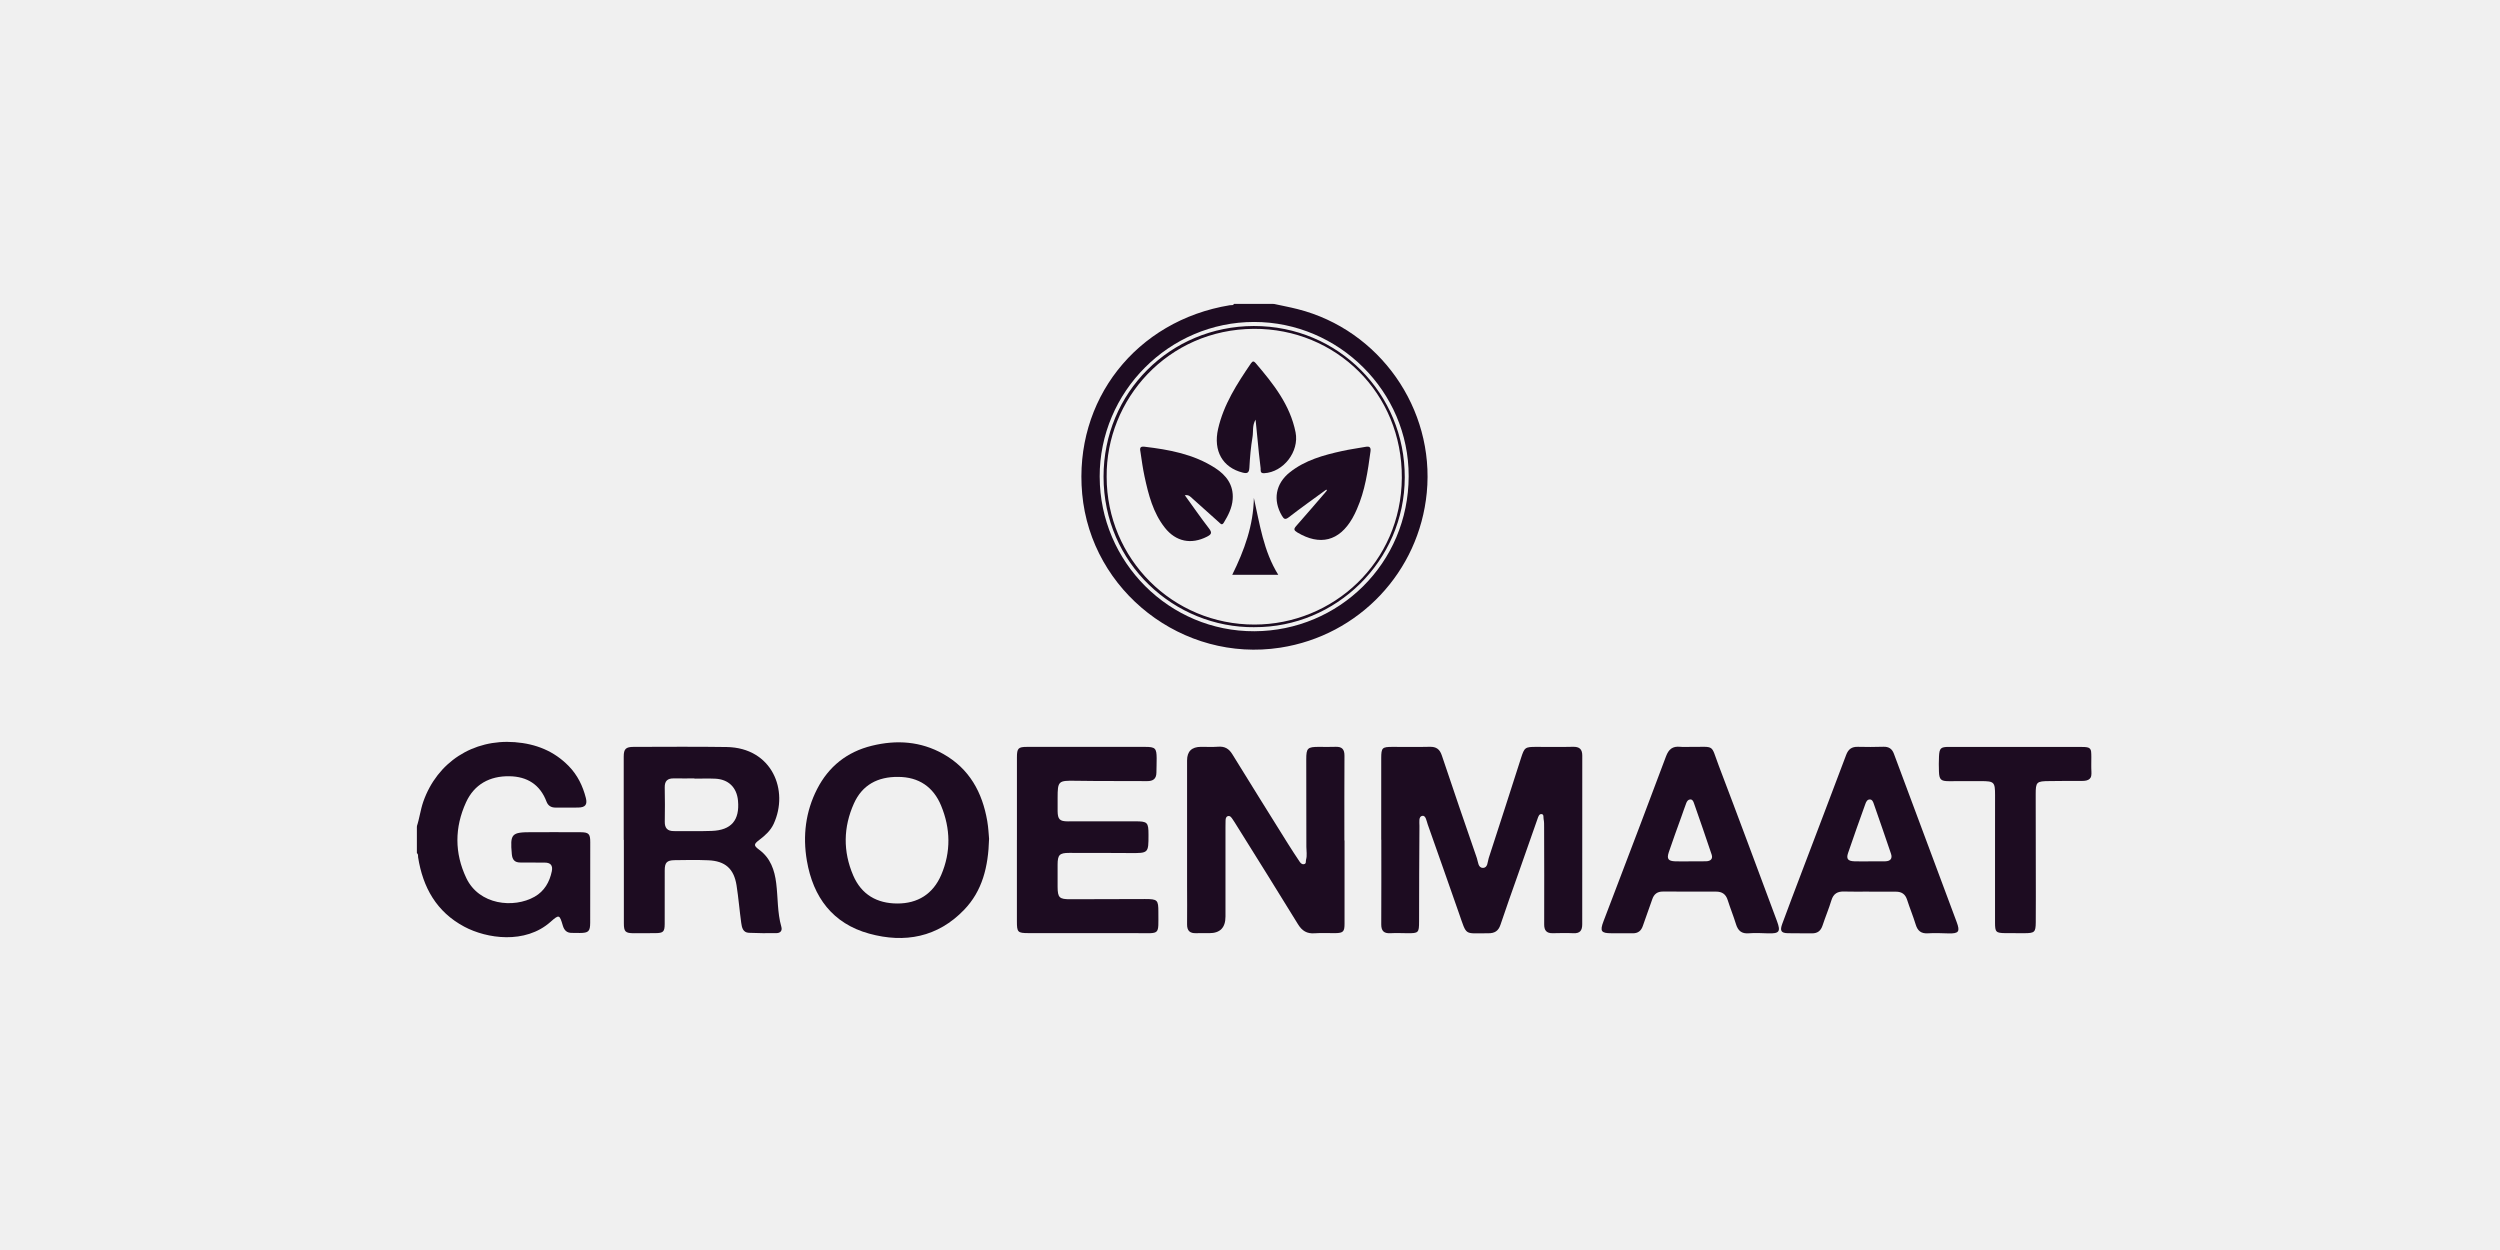
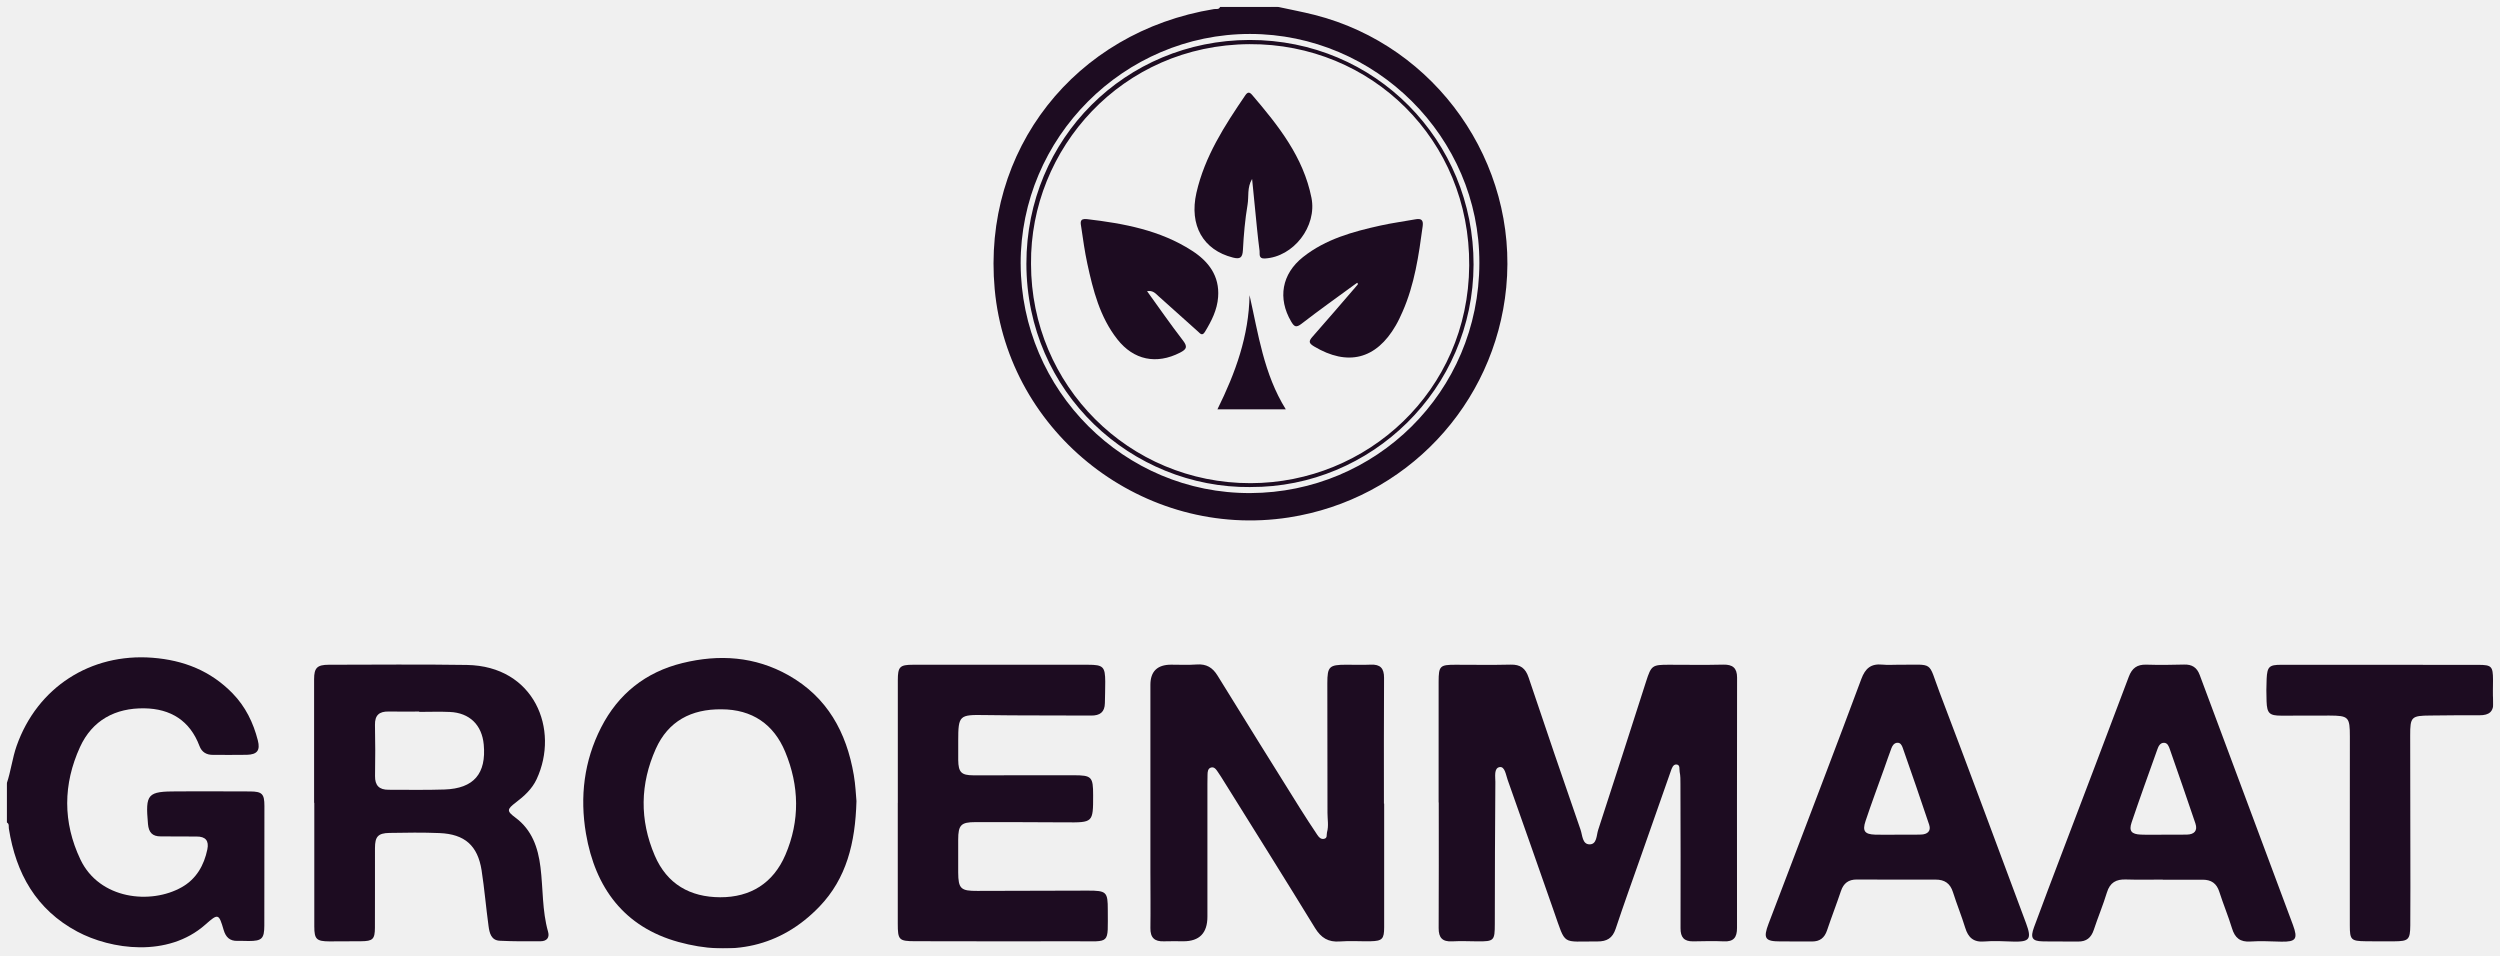
- <svg xmlns="http://www.w3.org/2000/svg" width="276" height="138" viewBox="0 0 276 138" fill="none">
+ <svg xmlns="http://www.w3.org/2000/svg" width="185.92" height="71.03" viewBox="45.5 33.02 185.92 71.03" fill="none">
  <g id="wip over ons">
    <g id="Frame 376">
      <g id="Frame">
        <g id="Clip path group">
          <mask id="mask0_0_1" style="mask-type:luminance" maskUnits="userSpaceOnUse" x="46" y="33" width="185" height="71">
            <g id="clip0_1485_1406">
              <path id="Vector" d="M230.921 33.523H46V103.557H230.921V33.523Z" fill="white" />
            </g>
          </mask>
          <g mask="url(#mask0_0_1)">
            <g id="Group">
              <path id="Vector_2" d="M140.501 33.523C141.424 33.725 142.354 33.897 143.271 34.13C152.308 36.427 158.413 45.117 157.516 54.393C156.67 63.137 150.036 70.158 141.347 71.502C130.589 73.165 120.461 65.303 119.473 54.521C118.527 44.188 125.418 35.393 135.784 33.695C135.944 33.668 136.152 33.754 136.241 33.526C137.661 33.523 139.08 33.523 140.501 33.523ZM121.406 52.641C121.431 62.058 129.1 69.733 138.493 69.689C147.779 69.647 155.501 62.223 155.518 52.568C155.536 43.212 147.793 35.548 138.456 35.545C129.078 35.545 121.382 43.259 121.404 52.641H121.406Z" fill="#1D0C21" />
              <path id="Vector_3" d="M45.999 91.291C46.311 90.372 46.415 89.404 46.739 88.483C48.274 84.137 52.234 81.584 56.832 81.935C59.156 82.115 61.158 82.903 62.794 84.581C63.757 85.569 64.339 86.765 64.676 88.085C64.867 88.832 64.619 89.136 63.85 89.154C63.013 89.173 62.177 89.154 61.34 89.158C60.851 89.163 60.505 88.952 60.335 88.5C59.623 86.606 58.183 85.726 56.238 85.697C54.076 85.662 52.359 86.586 51.45 88.576C50.19 91.337 50.161 94.16 51.48 96.938C52.895 99.914 56.717 100.309 59.026 98.995C60.097 98.385 60.674 97.378 60.92 96.187C61.052 95.548 60.792 95.226 60.119 95.231C59.232 95.239 58.345 95.214 57.456 95.221C56.822 95.226 56.56 94.915 56.505 94.302C56.307 92.045 56.454 91.873 58.702 91.873C60.502 91.873 62.303 91.865 64.103 91.878C64.995 91.885 65.164 92.062 65.164 92.959C65.167 95.924 65.164 98.887 65.157 101.852C65.154 102.83 64.973 102.999 64 103.001C63.72 103.001 63.442 102.983 63.162 102.992C62.588 103.009 62.29 102.714 62.133 102.181C61.772 100.956 61.733 100.928 60.763 101.788C57.979 104.249 53.749 103.638 51.249 102.302C48.186 100.665 46.687 97.973 46.159 94.646C46.132 94.482 46.208 94.28 45.997 94.18V91.291H45.999Z" fill="#1D0C21" />
              <path id="Vector_4" d="M152.487 92.693C152.487 89.704 152.482 86.714 152.487 83.724C152.49 82.542 152.586 82.456 153.738 82.456C155.108 82.456 156.477 82.481 157.844 82.447C158.567 82.429 158.948 82.714 159.178 83.4C160.446 87.183 161.738 90.961 163.045 94.733C163.185 95.136 163.172 95.806 163.706 95.813C164.265 95.823 164.221 95.141 164.352 94.742C165.555 91.07 166.729 87.387 167.914 83.707C168.301 82.503 168.368 82.456 169.618 82.456C170.962 82.456 172.308 82.481 173.649 82.447C174.357 82.429 174.683 82.697 174.683 83.412C174.676 89.62 174.671 95.826 174.678 102.034C174.678 102.732 174.431 103.064 173.693 103.027C172.935 102.99 172.173 103.017 171.411 103.027C170.741 103.034 170.473 102.727 170.478 102.046C170.493 98.475 170.478 94.902 170.471 91.33C170.471 91.028 170.476 90.718 170.414 90.424C170.373 90.23 170.476 89.883 170.161 89.873C169.915 89.866 169.827 90.163 169.753 90.37C169.019 92.441 168.297 94.514 167.57 96.588C166.926 98.423 166.265 100.253 165.651 102.098C165.421 102.788 165.003 103.039 164.295 103.034C161.6 103.014 161.981 103.408 161.063 100.803C159.913 97.538 158.781 94.269 157.619 91.011C157.491 90.652 157.415 90.004 157.024 90.067C156.585 90.141 156.71 90.782 156.707 91.173C156.676 94.694 156.673 98.214 156.666 101.735C156.663 102.977 156.609 103.034 155.391 103.027C154.757 103.021 154.121 102.992 153.49 103.027C152.772 103.064 152.487 102.764 152.49 102.046C152.507 98.931 152.497 95.813 152.497 92.699C152.494 92.699 152.49 92.699 152.487 92.699V92.693Z" fill="#1D0C21" />
              <path id="Vector_5" d="M148.437 92.784C148.437 95.85 148.437 98.913 148.437 101.98C148.437 102.847 148.297 103.001 147.43 103.019C146.668 103.034 145.904 102.975 145.148 103.034C144.283 103.102 143.745 102.766 143.293 102.029C141.075 98.405 138.813 94.806 136.565 91.2C136.405 90.942 136.246 90.681 136.073 90.433C135.946 90.249 135.801 90.013 135.536 90.109C135.327 90.185 135.305 90.418 135.302 90.63C135.302 90.858 135.293 91.087 135.293 91.313C135.293 94.605 135.293 97.899 135.293 101.192C135.293 102.411 134.699 103.021 133.511 103.021C133.03 103.021 132.546 103.005 132.067 103.024C131.367 103.053 131.043 102.761 131.053 102.039C131.073 100.621 131.053 99.201 131.053 97.784C131.053 93.172 131.053 88.564 131.053 83.952C131.053 82.953 131.565 82.453 132.591 82.451C133.224 82.451 133.861 82.483 134.492 82.437C135.209 82.383 135.674 82.655 136.049 83.267C138.078 86.564 140.129 89.846 142.178 93.128C142.593 93.794 143.026 94.448 143.46 95.101C143.571 95.266 143.71 95.442 143.949 95.406C144.244 95.359 144.136 95.094 144.187 94.917C144.322 94.442 144.222 93.959 144.222 93.479C144.222 90.264 144.211 87.045 144.211 83.83C144.211 82.587 144.354 82.456 145.612 82.454C146.221 82.454 146.83 82.476 147.437 82.449C148.151 82.417 148.434 82.717 148.429 83.436C148.41 86.552 148.42 89.667 148.42 92.784H148.432H148.437Z" fill="#1D0C21" />
              <path id="Vector_6" d="M68.859 92.728C68.859 89.662 68.859 86.596 68.859 83.53C68.859 82.69 69.085 82.459 69.945 82.456C73.369 82.454 76.793 82.417 80.218 82.471C85.246 82.55 87.125 87.279 85.408 90.966C85.067 91.698 84.487 92.224 83.856 92.703C83.19 93.209 83.178 93.339 83.826 93.821C85.069 94.74 85.514 96.064 85.693 97.499C85.894 99.103 85.811 100.739 86.26 102.316C86.388 102.764 86.143 103.014 85.715 103.019C84.701 103.029 83.686 103.031 82.674 102.982C82.016 102.953 81.9 102.39 81.832 101.889C81.642 100.511 81.529 99.121 81.316 97.747C81.026 95.904 80.063 95.052 78.186 94.974C76.946 94.922 75.7 94.941 74.457 94.963C73.612 94.981 73.389 95.236 73.386 96.084C73.382 98.059 73.391 100.036 73.382 102.012C73.377 102.869 73.224 103.012 72.347 103.019C71.561 103.029 70.775 103.031 69.989 103.029C69.039 103.024 68.874 102.865 68.874 101.923C68.872 98.857 68.874 95.791 68.874 92.725C68.869 92.725 68.867 92.725 68.862 92.725L68.859 92.728ZM76.676 85.964C76.676 85.964 76.676 85.947 76.676 85.937C75.917 85.937 75.155 85.947 74.396 85.935C73.706 85.923 73.372 86.205 73.386 86.93C73.413 88.195 73.413 89.461 73.391 90.726C73.379 91.436 73.703 91.755 74.391 91.753C75.784 91.75 77.179 91.782 78.57 91.733C80.739 91.657 81.674 90.551 81.475 88.389C81.34 86.932 80.422 86.031 78.955 85.967C78.196 85.932 77.435 85.962 76.676 85.962V85.964Z" fill="#1D0C21" />
              <path id="Vector_7" d="M109.194 92.595C109.108 95.725 108.442 98.356 106.445 100.437C103.525 103.478 99.877 104.154 95.956 103.073C91.93 101.963 89.768 99.054 89.078 95.018C88.612 92.276 88.933 89.61 90.203 87.122C91.481 84.618 93.519 82.999 96.258 82.329C98.985 81.66 101.645 81.835 104.136 83.237C107.025 84.866 108.452 87.48 108.994 90.65C109.123 91.394 109.152 92.156 109.194 92.598V92.595ZM99.147 85.77C96.917 85.748 95.195 86.643 94.269 88.712C93.102 91.322 93.055 93.991 94.192 96.644C95.106 98.779 96.831 99.739 99.058 99.747C101.309 99.754 103.001 98.705 103.907 96.599C105.001 94.055 104.942 91.458 103.895 88.935C103.046 86.883 101.439 85.773 99.15 85.77H99.147Z" fill="#1D0C21" />
              <path id="Vector_8" d="M112.269 92.735C112.269 89.694 112.269 86.655 112.269 83.613C112.269 82.606 112.414 82.456 113.401 82.456C117.739 82.454 122.075 82.454 126.413 82.456C127.545 82.456 127.687 82.601 127.695 83.714C127.698 84.245 127.675 84.778 127.668 85.308C127.658 85.984 127.297 86.24 126.649 86.235C124.01 86.215 121.372 86.242 118.737 86.198C116.85 86.166 116.761 86.213 116.761 88.102C116.761 88.583 116.754 89.065 116.761 89.546C116.776 90.451 116.987 90.676 117.884 90.679C120.37 90.683 122.856 90.674 125.339 90.674C126.688 90.674 126.794 90.787 126.794 92.16C126.794 94.202 126.794 94.192 124.727 94.177C122.495 94.16 120.264 94.16 118.031 94.16C116.965 94.16 116.761 94.379 116.759 95.465C116.759 96.275 116.754 97.086 116.759 97.897C116.766 99.113 116.953 99.283 118.186 99.275C120.925 99.263 123.664 99.257 126.402 99.253C127.788 99.253 127.887 99.344 127.884 100.693C127.879 103.309 128.125 103.016 125.575 103.021C121.569 103.027 117.56 103.027 113.553 103.016C112.345 103.014 112.266 102.918 112.266 101.705C112.266 98.715 112.266 95.725 112.266 92.735H112.269Z" fill="#1D0C21" />
              <path id="Vector_9" d="M186.709 82.456C189.393 82.471 188.838 82.127 189.749 84.525C191.923 90.232 194.041 95.961 196.175 101.683C196.612 102.857 196.443 103.078 195.208 103.043C194.497 103.023 193.785 102.975 193.08 103.036C192.267 103.108 191.871 102.744 191.648 102.014C191.373 101.122 191.019 100.255 190.737 99.366C190.53 98.712 190.115 98.432 189.442 98.434C187.491 98.442 185.542 98.434 183.588 98.427C182.975 98.425 182.603 98.698 182.407 99.285C182.078 100.265 181.702 101.23 181.373 102.211C181.186 102.764 180.842 103.041 180.253 103.036C179.467 103.027 178.683 103.029 177.897 103.031C176.762 103.031 176.61 102.805 177.025 101.712C177.465 100.557 177.907 99.403 178.347 98.245C180.211 93.337 182.093 88.436 183.923 83.515C184.22 82.714 184.65 82.363 185.487 82.446C185.888 82.486 186.298 82.454 186.703 82.454L186.709 82.456ZM186.549 95.091C187.155 95.088 187.765 95.106 188.371 95.084C188.823 95.069 189.131 94.838 188.968 94.352C188.33 92.438 187.666 90.531 187 88.627C186.937 88.448 186.829 88.229 186.576 88.259C186.352 88.286 186.232 88.478 186.161 88.664C185.971 89.158 185.807 89.662 185.627 90.16C185.161 91.467 184.674 92.767 184.235 94.084C183.987 94.826 184.178 95.064 184.95 95.091C185.48 95.108 186.013 95.094 186.546 95.094L186.549 95.091Z" fill="#1D0C21" />
              <path id="Vector_10" d="M206.338 98.433C205.426 98.433 204.512 98.455 203.601 98.425C202.871 98.4 202.412 98.654 202.188 99.39C201.901 100.332 201.518 101.24 201.209 102.177C201.014 102.761 200.658 103.051 200.039 103.041C199.153 103.027 198.266 103.049 197.379 103.027C196.63 103.007 196.477 102.764 196.765 101.98C197.453 100.108 198.165 98.246 198.872 96.381C200.521 92.038 202.179 87.699 203.813 83.35C204.053 82.709 204.431 82.429 205.114 82.449C206.05 82.478 206.991 82.469 207.926 82.442C208.511 82.424 208.877 82.653 209.084 83.206C211.393 89.404 213.712 95.597 216.018 101.796C216.411 102.854 216.244 103.071 215.146 103.049C214.387 103.034 213.623 102.985 212.867 103.038C212.093 103.093 211.704 102.769 211.489 102.056C211.209 101.14 210.837 100.25 210.545 99.339C210.346 98.712 209.943 98.44 209.307 98.442C208.32 98.447 207.33 98.442 206.342 98.442V98.435L206.338 98.433ZM206.384 95.092C206.966 95.092 207.551 95.101 208.133 95.088C208.681 95.077 208.953 94.801 208.767 94.254C208.145 92.411 207.507 90.576 206.866 88.74C206.792 88.529 206.701 88.269 206.441 88.261C206.143 88.252 206.018 88.519 205.935 88.758C205.289 90.564 204.637 92.367 204.023 94.185C203.807 94.821 204.014 95.062 204.714 95.088C205.271 95.111 205.829 95.094 206.386 95.094L206.384 95.092Z" fill="#1D0C21" />
              <path id="Vector_11" d="M222.525 82.461C224.957 82.461 227.388 82.456 229.823 82.464C230.796 82.466 230.894 82.581 230.901 83.572C230.906 84.102 230.869 84.638 230.914 85.166C230.977 85.935 230.623 86.217 229.896 86.213C228.681 86.203 227.465 86.222 226.249 86.232C224.826 86.242 224.738 86.326 224.741 87.726C224.741 90.536 224.748 93.345 224.753 96.155C224.753 98.054 224.765 99.951 224.748 101.849C224.738 102.906 224.608 103.016 223.556 103.024C222.846 103.029 222.137 103.029 221.429 103.019C220.341 103.005 220.253 102.916 220.251 101.849C220.247 99.471 220.251 97.091 220.251 94.713C220.251 92.408 220.255 90.106 220.255 87.802C220.255 86.34 220.162 86.24 218.729 86.235C217.538 86.23 216.347 86.244 215.158 86.242C214.274 86.242 214.092 86.07 214.06 85.178C214.04 84.623 214.038 84.063 214.065 83.508C214.11 82.594 214.257 82.459 215.158 82.459C217.617 82.456 220.073 82.459 222.532 82.459V82.466L222.525 82.461Z" fill="#1D0C21" />
              <path id="Vector_12" d="M138.501 69.242C129.68 69.328 121.836 62.24 121.831 52.627C121.829 43.311 129.215 36.012 138.416 35.992C147.788 35.973 155.106 43.488 155.086 52.696C155.066 61.945 147.471 69.283 138.498 69.239L138.501 69.242ZM122.175 52.644C122.18 61.692 129.451 68.966 138.51 68.952C147.142 68.937 154.693 62.127 154.762 52.772C154.833 43.394 147.461 36.255 138.422 36.304C128.927 36.356 122.096 44.087 122.175 52.644Z" fill="#1D0C21" />
              <path id="Vector_13" d="M130.808 54.678C131.689 55.899 132.547 57.137 133.465 58.329C133.827 58.8 133.765 58.987 133.252 59.248C131.505 60.142 129.81 59.803 128.592 58.25C127.292 56.594 126.792 54.614 126.359 52.614C126.168 51.727 126.045 50.826 125.912 49.929C125.868 49.629 125.743 49.246 126.33 49.315C129.076 49.639 131.775 50.133 134.148 51.666C135.379 52.46 136.205 53.536 136.089 55.11C136.02 56.069 135.598 56.894 135.109 57.697C134.902 58.036 134.755 57.823 134.595 57.678C133.613 56.801 132.638 55.916 131.652 55.042C131.437 54.85 131.249 54.599 130.805 54.673L130.808 54.678Z" fill="#1D0C21" />
              <path id="Vector_14" d="M146.435 54.047C146.376 54.088 146.317 54.13 146.256 54.172C144.932 55.142 143.593 56.091 142.296 57.095C141.886 57.412 141.748 57.316 141.52 56.931C140.508 55.211 140.817 53.393 142.402 52.138C144.089 50.801 146.108 50.248 148.16 49.794C149.019 49.602 149.896 49.489 150.763 49.33C151.186 49.251 151.365 49.374 151.303 49.831C151.011 52.005 150.7 54.174 149.803 56.206C149.651 56.553 149.491 56.896 149.301 57.223C147.849 59.746 145.723 60.277 143.222 58.781C142.834 58.547 142.807 58.4 143.104 58.066C144.212 56.815 145.295 55.543 146.386 54.28C146.44 54.211 146.546 54.15 146.43 54.049" fill="#1D0C21" />
              <path id="Vector_15" d="M138.616 46.328C138.231 46.971 138.381 47.63 138.28 48.231C138.091 49.349 137.992 50.487 137.933 51.619C137.904 52.197 137.71 52.307 137.192 52.175C134.969 51.612 133.93 49.774 134.475 47.362C135.092 44.647 136.573 42.365 138.108 40.11C138.287 39.847 138.425 39.852 138.624 40.085C140.567 42.362 142.426 44.687 143.031 47.73C143.453 49.855 141.697 52.128 139.562 52.243C139.073 52.27 139.199 51.887 139.172 51.683C139.032 50.607 138.933 49.526 138.826 48.445C138.756 47.77 138.693 47.096 138.616 46.325V46.328Z" fill="#1D0C21" />
              <path id="Vector_16" d="M141.125 63.461H136.038C137.388 60.736 138.378 57.987 138.426 54.973C139.081 57.862 139.484 60.83 141.122 63.461H141.125Z" fill="#1D0C21" />
            </g>
          </g>
        </g>
      </g>
    </g>
  </g>
</svg>
